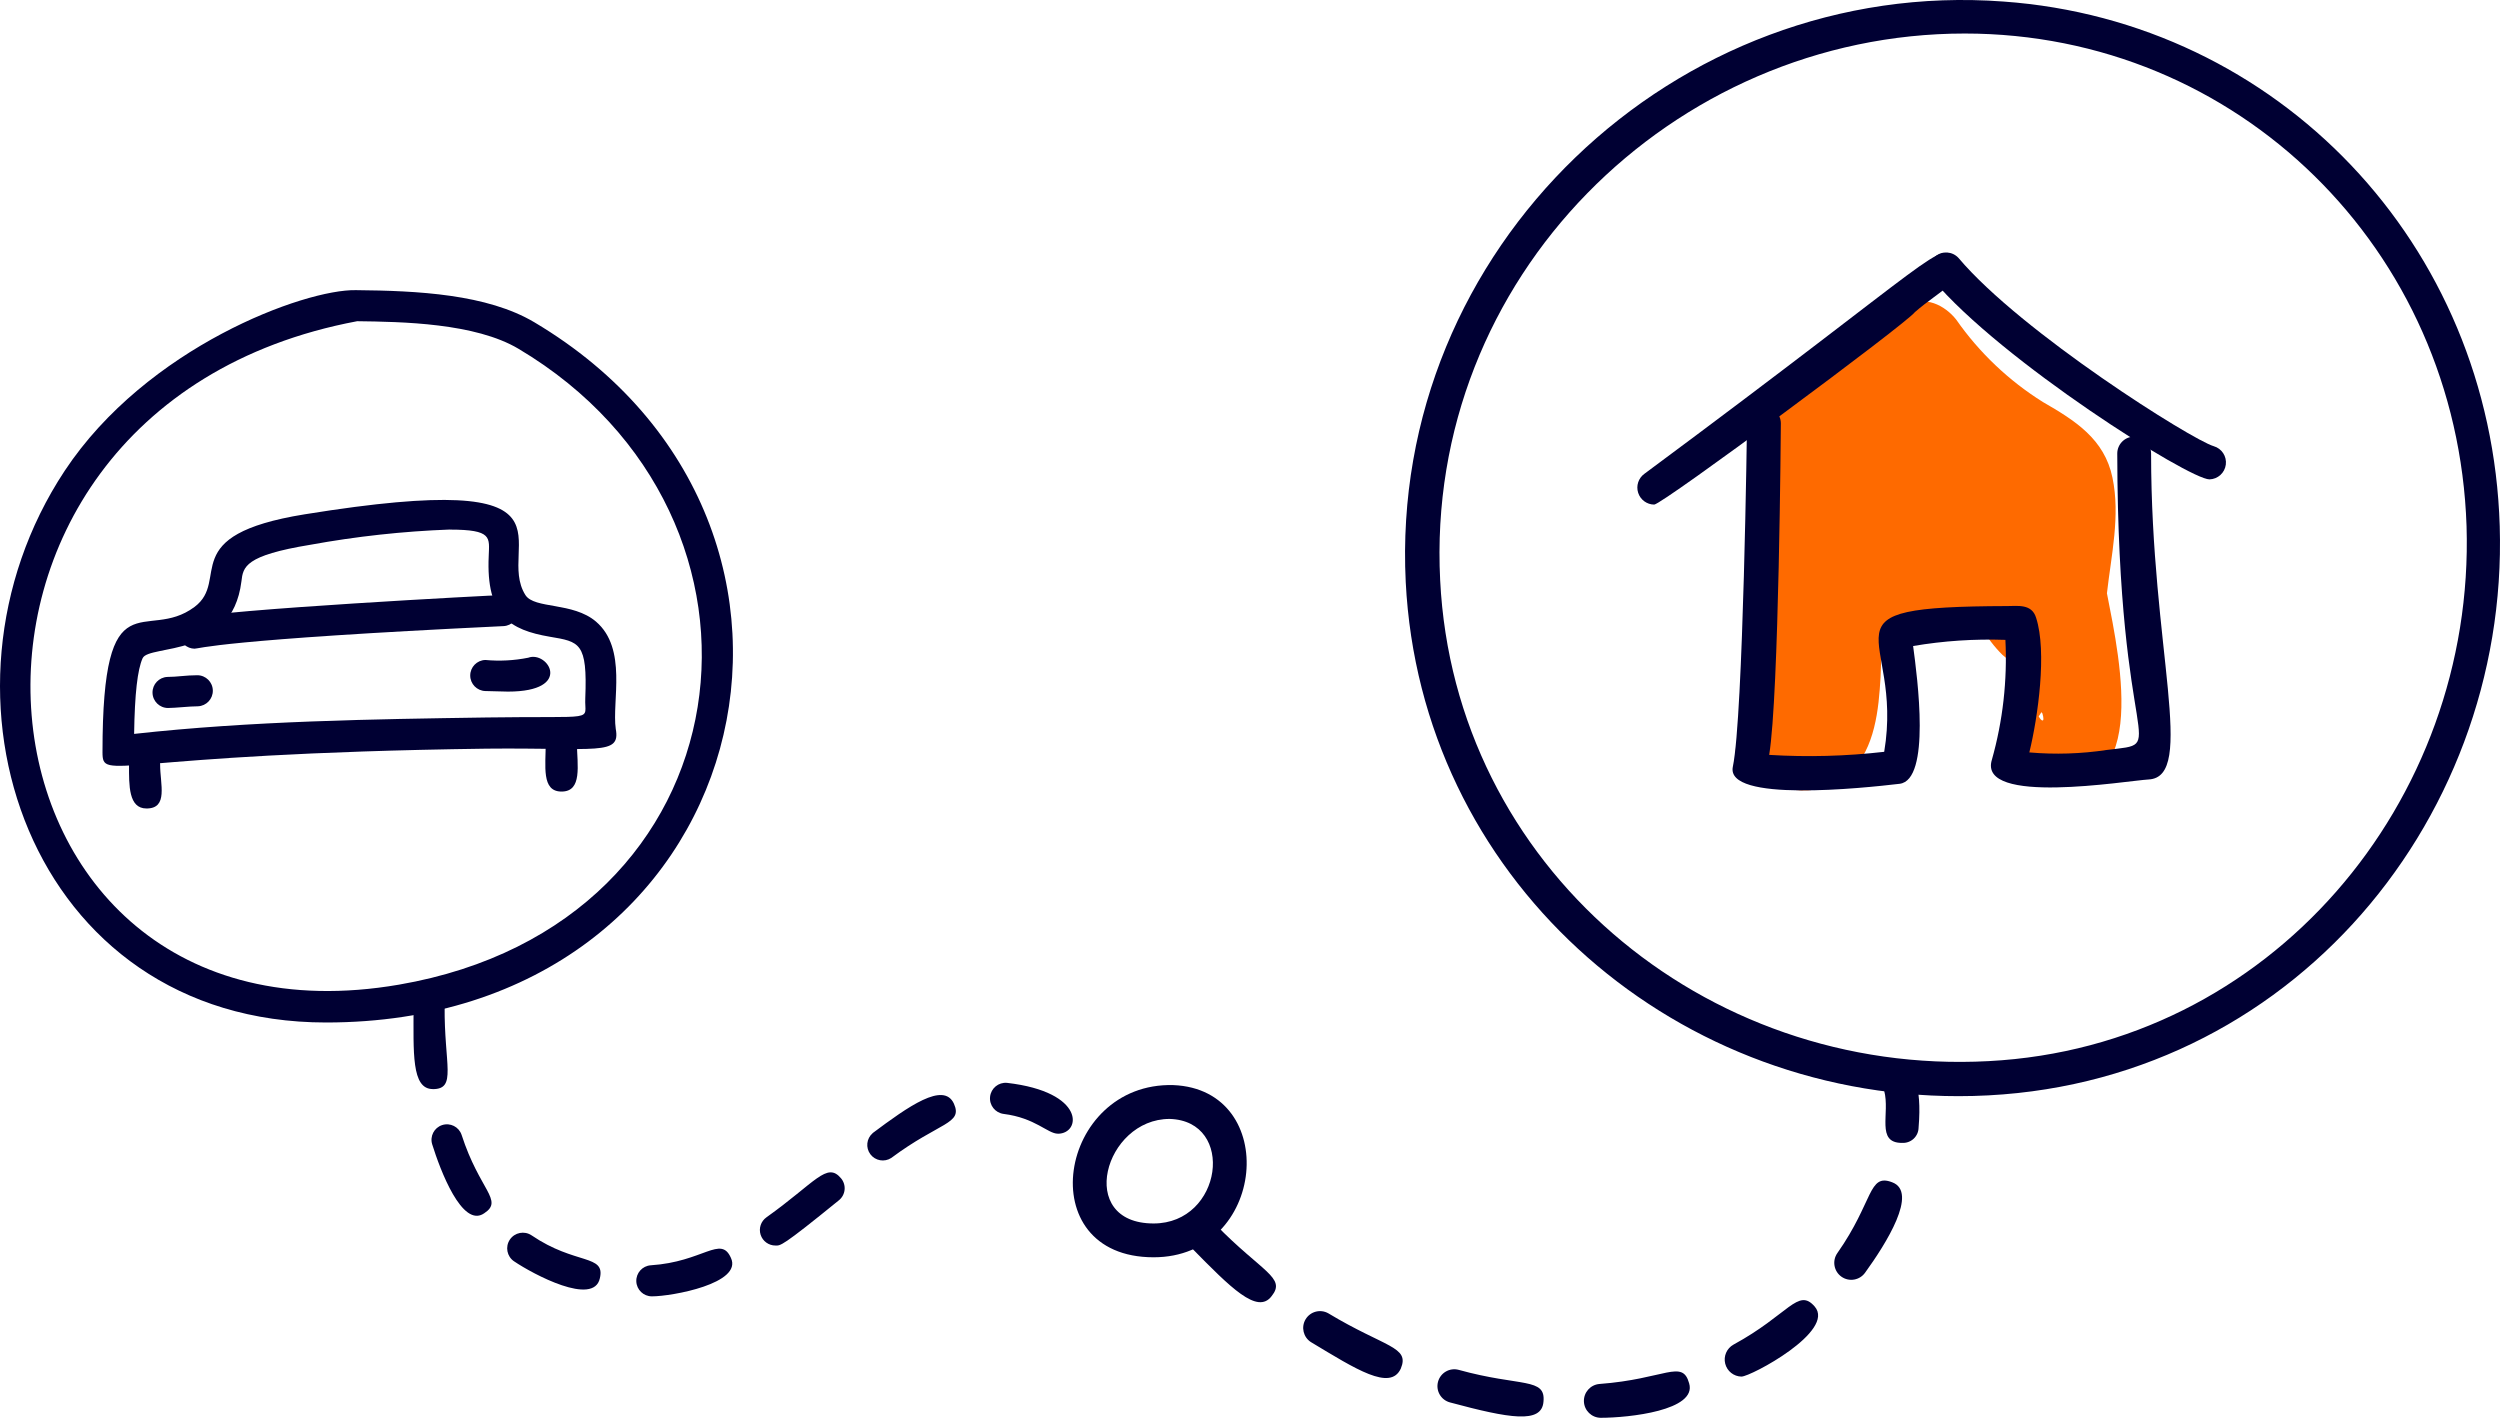
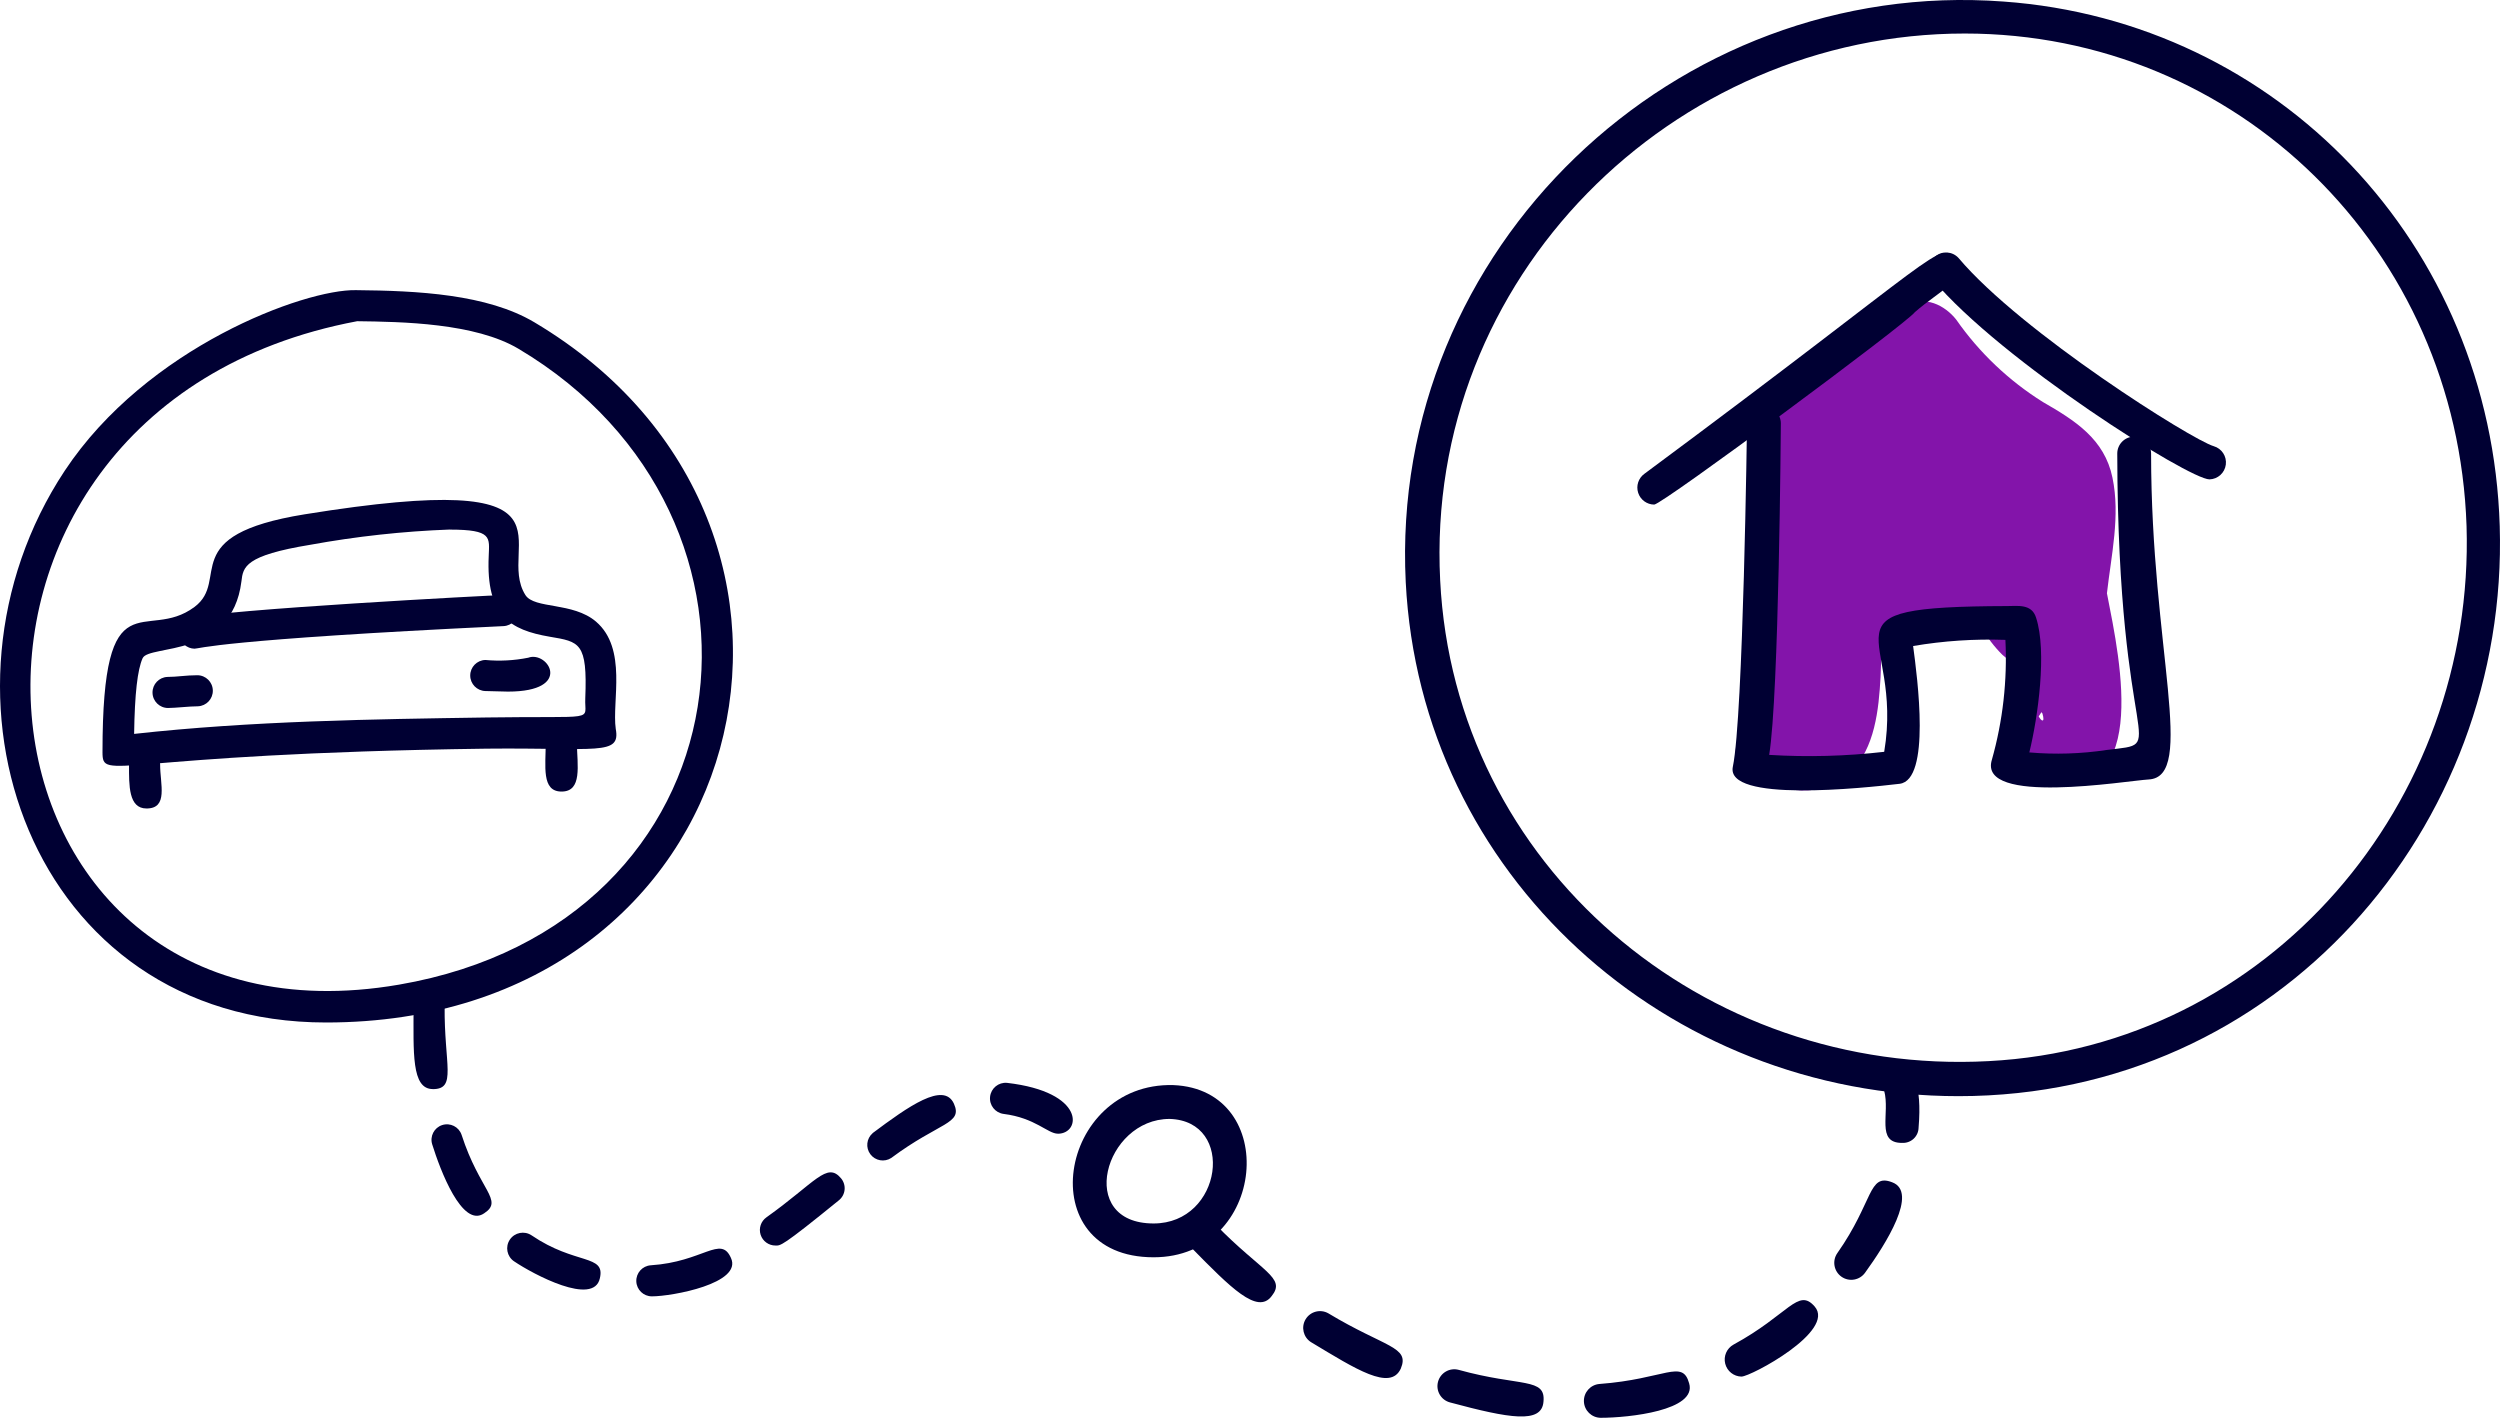
<svg xmlns="http://www.w3.org/2000/svg" width="197.761" height="112.154" viewBox="0 0 197.761 112.154">
  <g id="Wait_from_anywhere" data-name="Wait from  anywhere" transform="translate(0 0)">
    <g id="Group_19271" data-name="Group 19271" transform="translate(-17589.24 13014.522)">
-       <path id="Path_27263" data-name="Path 27263" d="M2213.11,137.326c.341-3.016,1.07-6.129.438-9.145-.632-3.065-2.967-4.524-5.5-5.983a23.682,23.682,0,0,1-6.859-6.518c-.876-1.119-2.53-1.994-3.892-1.022-2.53,1.8-4.816,3.843-7.394,5.643a9.114,9.114,0,0,0-2.968,3.162c-1.605-.924-2.87,1.459-1.849,2.821-.438-.535-.292.632-.292.973,0,.827.049,1.654.049,2.432q-.073,2.846-.292,5.692c-.292,4.621.438,9.437-.73,13.913a2.291,2.291,0,0,0,1.07,2.578c2.578,1.119,5.643,1.8,7.929-.389,1.946-1.9,2.238-4.962,2.384-7.54.049-1.265.1-2.481.1-3.746a23.826,23.826,0,0,0,7.88-.195,9.591,9.591,0,0,0,1.654,2.189,4.989,4.989,0,0,0,1.9,1.07c0,1.022.048,1.994.048,3.016a7.96,7.96,0,0,0-1.119,1.362,3.168,3.168,0,0,0,1.9,4.621C2216.709,154.4,2214.18,142.774,2213.11,137.326Zm-5.4,9.729c.1-.1.146-.243.243-.341,0,.049,0,.1.049.1C2208.245,147.638,2207.9,147.444,2207.71,147.055Z" transform="translate(15542.798 -13104.917)" fill="#fe6a00" />
+       <path id="Path_27263" data-name="Path 27263" d="M2213.11,137.326c.341-3.016,1.07-6.129.438-9.145-.632-3.065-2.967-4.524-5.5-5.983a23.682,23.682,0,0,1-6.859-6.518c-.876-1.119-2.53-1.994-3.892-1.022-2.53,1.8-4.816,3.843-7.394,5.643a9.114,9.114,0,0,0-2.968,3.162c-1.605-.924-2.87,1.459-1.849,2.821-.438-.535-.292.632-.292.973,0,.827.049,1.654.049,2.432q-.073,2.846-.292,5.692c-.292,4.621.438,9.437-.73,13.913a2.291,2.291,0,0,0,1.07,2.578c2.578,1.119,5.643,1.8,7.929-.389,1.946-1.9,2.238-4.962,2.384-7.54.049-1.265.1-2.481.1-3.746a23.826,23.826,0,0,0,7.88-.195,9.591,9.591,0,0,0,1.654,2.189,4.989,4.989,0,0,0,1.9,1.07c0,1.022.048,1.994.048,3.016a7.96,7.96,0,0,0-1.119,1.362,3.168,3.168,0,0,0,1.9,4.621C2216.709,154.4,2214.18,142.774,2213.11,137.326Zm-5.4,9.729c.1-.1.146-.243.243-.341,0,.049,0,.1.049.1C2208.245,147.638,2207.9,147.444,2207.71,147.055Z" transform="translate(15542.798 -13104.917)" fill="#8314AA" />
      <path id="Path_27659" data-name="Path 27659" d="M2079.154,257.117c-9.826,0-7.54-13.864,1.557-13.621C2089.223,243.837,2088.1,257.117,2079.154,257.117Zm1.265-10.945c-5.156,0-7.443,8.27-1.265,8.27C2084.6,254.442,2085.672,246.318,2080.418,246.172Z" transform="translate(15601.341 -13172.183)" fill="#003" />
      <path id="Path_27667" data-name="Path 27667" d="M2170.575,153.759c-23.107,0-42.565-17.512-43.732-40.668-1.313-26.414,21.355-47.867,47.283-45.921,21.7,1.557,38.576,19.166,39.257,41.495C2214.113,132.453,2195.919,153.759,2170.575,153.759Zm.487-84.059c-23.107,0-42.711,19.312-41.495,43.246,1.119,22.572,20.82,39.257,43.392,38.041,22.231-1.167,38.479-20.48,37.8-42.322C2210.026,86.726,2192.611,69.7,2171.062,69.7Zm-4.184-1.119Z" transform="translate(15573.597 -13081.57)" fill="#003" />
      <path id="Path_27668" data-name="Path 27668" d="M2180.072,161.658c.827-3.989,1.119-27.1,1.119-27.144a1.338,1.338,0,0,1,2.676,0c0,.049-.146,21.55-.924,26.22a51.7,51.7,0,0,0,9.1-.243c1.605-9.583-5.935-11.48,9.729-11.529.827,0,1.946-.195,2.286.924.875,2.675.146,7.881-.535,10.653a25.955,25.955,0,0,0,6.129-.195c5.156-.632.875.827.827-23.447a1.338,1.338,0,0,1,2.676,0c0,15.421,3.6,25.588-.195,25.782-1.751.1-13.523,2.092-12.4-1.557a29.5,29.5,0,0,0,1.07-9.486,36.1,36.1,0,0,0-7.3.486c.341,2.53,1.411,10.6-1.07,10.9C2190.385,163.36,2179.44,164.528,2180.072,161.658Z" transform="translate(15546.246 -13115.542)" fill="#003" />
      <path id="Path_27669" data-name="Path 27669" d="M2165.9,128.094a1.345,1.345,0,0,1-.779-2.432c23.885-17.707,23.3-18.485,24.517-16.929,1.167,1.508-1.119,2.384-3.113,4.135C2185.892,113.743,2166.531,128.094,2165.9,128.094Z" transform="translate(15554.193 -13102.701)" fill="#003" />
      <path id="Path_27670" data-name="Path 27670" d="M2234.148,125.984c-1.605,0-16.442-9.34-21.891-15.81a1.33,1.33,0,0,1,2.043-1.7c4.962,5.886,18.485,14.4,20.188,14.886A1.339,1.339,0,0,1,2234.148,125.984Z" transform="translate(15529.871 -13102.586)" fill="#003" />
      <path id="Path_27813" data-name="Path 27813" d="M2124.036,268.448a1.34,1.34,0,0,1-.1-2.675c5.205-.389,6.567-1.994,7.1-.049C2131.674,267.864,2126.274,268.448,2124.036,268.448Zm-11.918-1.216a1.333,1.333,0,0,1,.681-2.578c4.913,1.362,6.908.584,6.713,2.53C2119.366,268.934,2116.837,268.5,2112.118,267.232Zm-10.994-4.767a1.331,1.331,0,0,1,1.362-2.286c4.524,2.724,6.47,2.627,5.74,4.378C2107.4,266.356,2104.675,264.6,2101.124,262.464Zm34.052,2.724a1.35,1.35,0,0,1-.633-2.53c4.378-2.384,5.108-4.524,6.421-3.016C2142.667,261.589,2135.906,265.188,2135.176,265.188Zm-43.489-10.167a1.324,1.324,0,0,1,1.9-1.849c3.648,3.746,5.594,4.184,4.427,5.643C2096.892,260.324,2094.751,258.135,2091.687,255.021Zm51.078.389c2.87-4.086,2.432-6.324,4.33-5.594,2.092.778-.486,4.865-2.14,7.151A1.343,1.343,0,0,1,2142.765,255.411Zm5.108-8.708c-2.092,0-.924-2.335-1.411-4.135-.389-1.557,3.308-4.038,2.724,2.919A1.229,1.229,0,0,1,2147.873,246.7Z" transform="translate(15591.823 -13170.816)" fill="#003" />
    </g>
    <g id="Group_19272" data-name="Group 19272" transform="translate(-520.189 -1727.876)">
      <path id="Path_48172" data-name="Path 48172" d="M133.644,418.33c-23.494,0-32.338-26-20.68-43.639,6.477-9.782,18.983-14.382,23.048-14.293,4.869.045,10.362.313,14.114,2.546C177.237,379.069,167.634,418.33,133.644,418.33Zm2.457-55.475c-37.519,7.057-32.249,58.6,3.305,52.482,28.006-4.824,31.847-36.983,9.469-50.294C145.435,362.989,139.629,362.9,136.1,362.855Z" transform="translate(412.341 1390.43)" fill="#003" />
      <path id="Path_48173" data-name="Path 48173" d="M126,417.495c0-14.114,3.395-8.576,7.281-11.479,2.859-2.144-1.519-5.673,8.71-7.325,22.958-3.707,15.008,2.5,17.464,6.387.715,1.117,3.752.536,5.583,2.1,2.5,2.144,1.251,6.3,1.563,8.487.4,2.144-1.474,1.474-10.229,1.563C126.8,417.629,126,419.907,126,417.495Zm27.47-17.6a77.474,77.474,0,0,0-11.032,1.206c-5.181.849-5.315,1.742-5.449,2.9-.759,6.119-7.325,4.958-7.817,6.075-.4.893-.625,2.814-.67,5.985,9.291-1.027,18.76-1.161,27.916-1.3,8.933-.134,7.683.357,7.772-1.519.179-4.422-.447-4.467-2.814-4.869-3.127-.536-5.047-1.653-4.824-6.387C156.6,400.522,156.864,399.9,153.47,399.9Z" transform="translate(402.297 1369.87)" fill="#003" />
      <path id="Path_48174" data-name="Path 48174" d="M136.078,431.191a1.229,1.229,0,0,1-.045-2.457c.759,0,1.474-.134,2.367-.134a1.229,1.229,0,0,1,.045,2.457C137.775,431.057,136.659,431.191,136.078,431.191Z" transform="translate(397.4 1352.69)" fill="#003" />
      <path id="Path_48175" data-name="Path 48175" d="M194.093,428.094c-.581,0-1.3-.045-1.787-.045a1.229,1.229,0,0,1,0-2.457,11.733,11.733,0,0,0,3.395-.179C197.264,424.834,199.319,428.094,194.093,428.094Z" transform="translate(366.274 1354.491)" fill="#003" />
      <path id="Path_48176" data-name="Path 48176" d="M140.794,418.643a1.236,1.236,0,0,1-.357-2.412c2.233-.67,24.12-1.831,24.745-1.831a1.229,1.229,0,0,1,.045,2.457C142.759,417.929,141.151,418.643,140.794,418.643Z" transform="translate(394.783 1360.548)" fill="#003" />
      <path id="Path_48177" data-name="Path 48177" d="M132.084,445.668c-1.429,0-1.385-1.831-1.385-3.439,0-.983.134-1.787,1.161-1.831,1.072-.045,1.251.8,1.3,1.787C133.156,443.748,133.826,445.668,132.084,445.668Z" transform="translate(399.696 1346.163)" fill="#003" />
      <path id="Path_48178" data-name="Path 48178" d="M205.709,442.892c-1.608,0-1.251-2.01-1.251-3.886a1.229,1.229,0,0,1,2.457,0C206.959,440.837,207.361,442.892,205.709,442.892Z" transform="translate(358.901 1347.6)" fill="#003" />
      <path id="Path_48179" data-name="Path 48179" d="M199.942,508.664a1.23,1.23,0,0,1-.089-2.457c4.154-.268,5.539-2.412,6.343-.581C207.134,507.637,201.55,508.664,199.942,508.664Zm-10.9-2.769a1.239,1.239,0,0,1,1.385-2.055c3.484,2.367,5.851,1.474,5.4,3.395C195.342,509.468,190.562,506.922,189.044,505.895Zm20.68-1.251a1.228,1.228,0,0,1-.715-2.233c3.886-2.769,4.779-4.422,5.9-3.082a1.221,1.221,0,0,1-.179,1.742C210.171,504.778,210.126,504.644,209.724,504.644Zm-27.157-8a1.222,1.222,0,0,1,2.323-.759c1.429,4.422,3.35,5.181,1.787,6.209C184.935,503.3,183.193,498.659,182.567,496.649Zm34.839-.893c2.814-2.1,5.628-4.109,6.432-2.323.715,1.608-1.117,1.429-4.958,4.288A1.228,1.228,0,0,1,217.407,495.756Zm14.65.045c-.8,0-1.787-1.251-4.288-1.563a1.236,1.236,0,0,1,.268-2.457C234.29,492.5,233.888,495.8,232.057,495.8Zm-49.445-3.529c-1.7,0-1.519-2.9-1.519-6.566a1.229,1.229,0,0,1,2.457,0C183.505,490.351,184.533,492.272,182.612,492.272Z" transform="translate(371.814 1321.759)" fill="#003" />
    </g>
  </g>
</svg>
